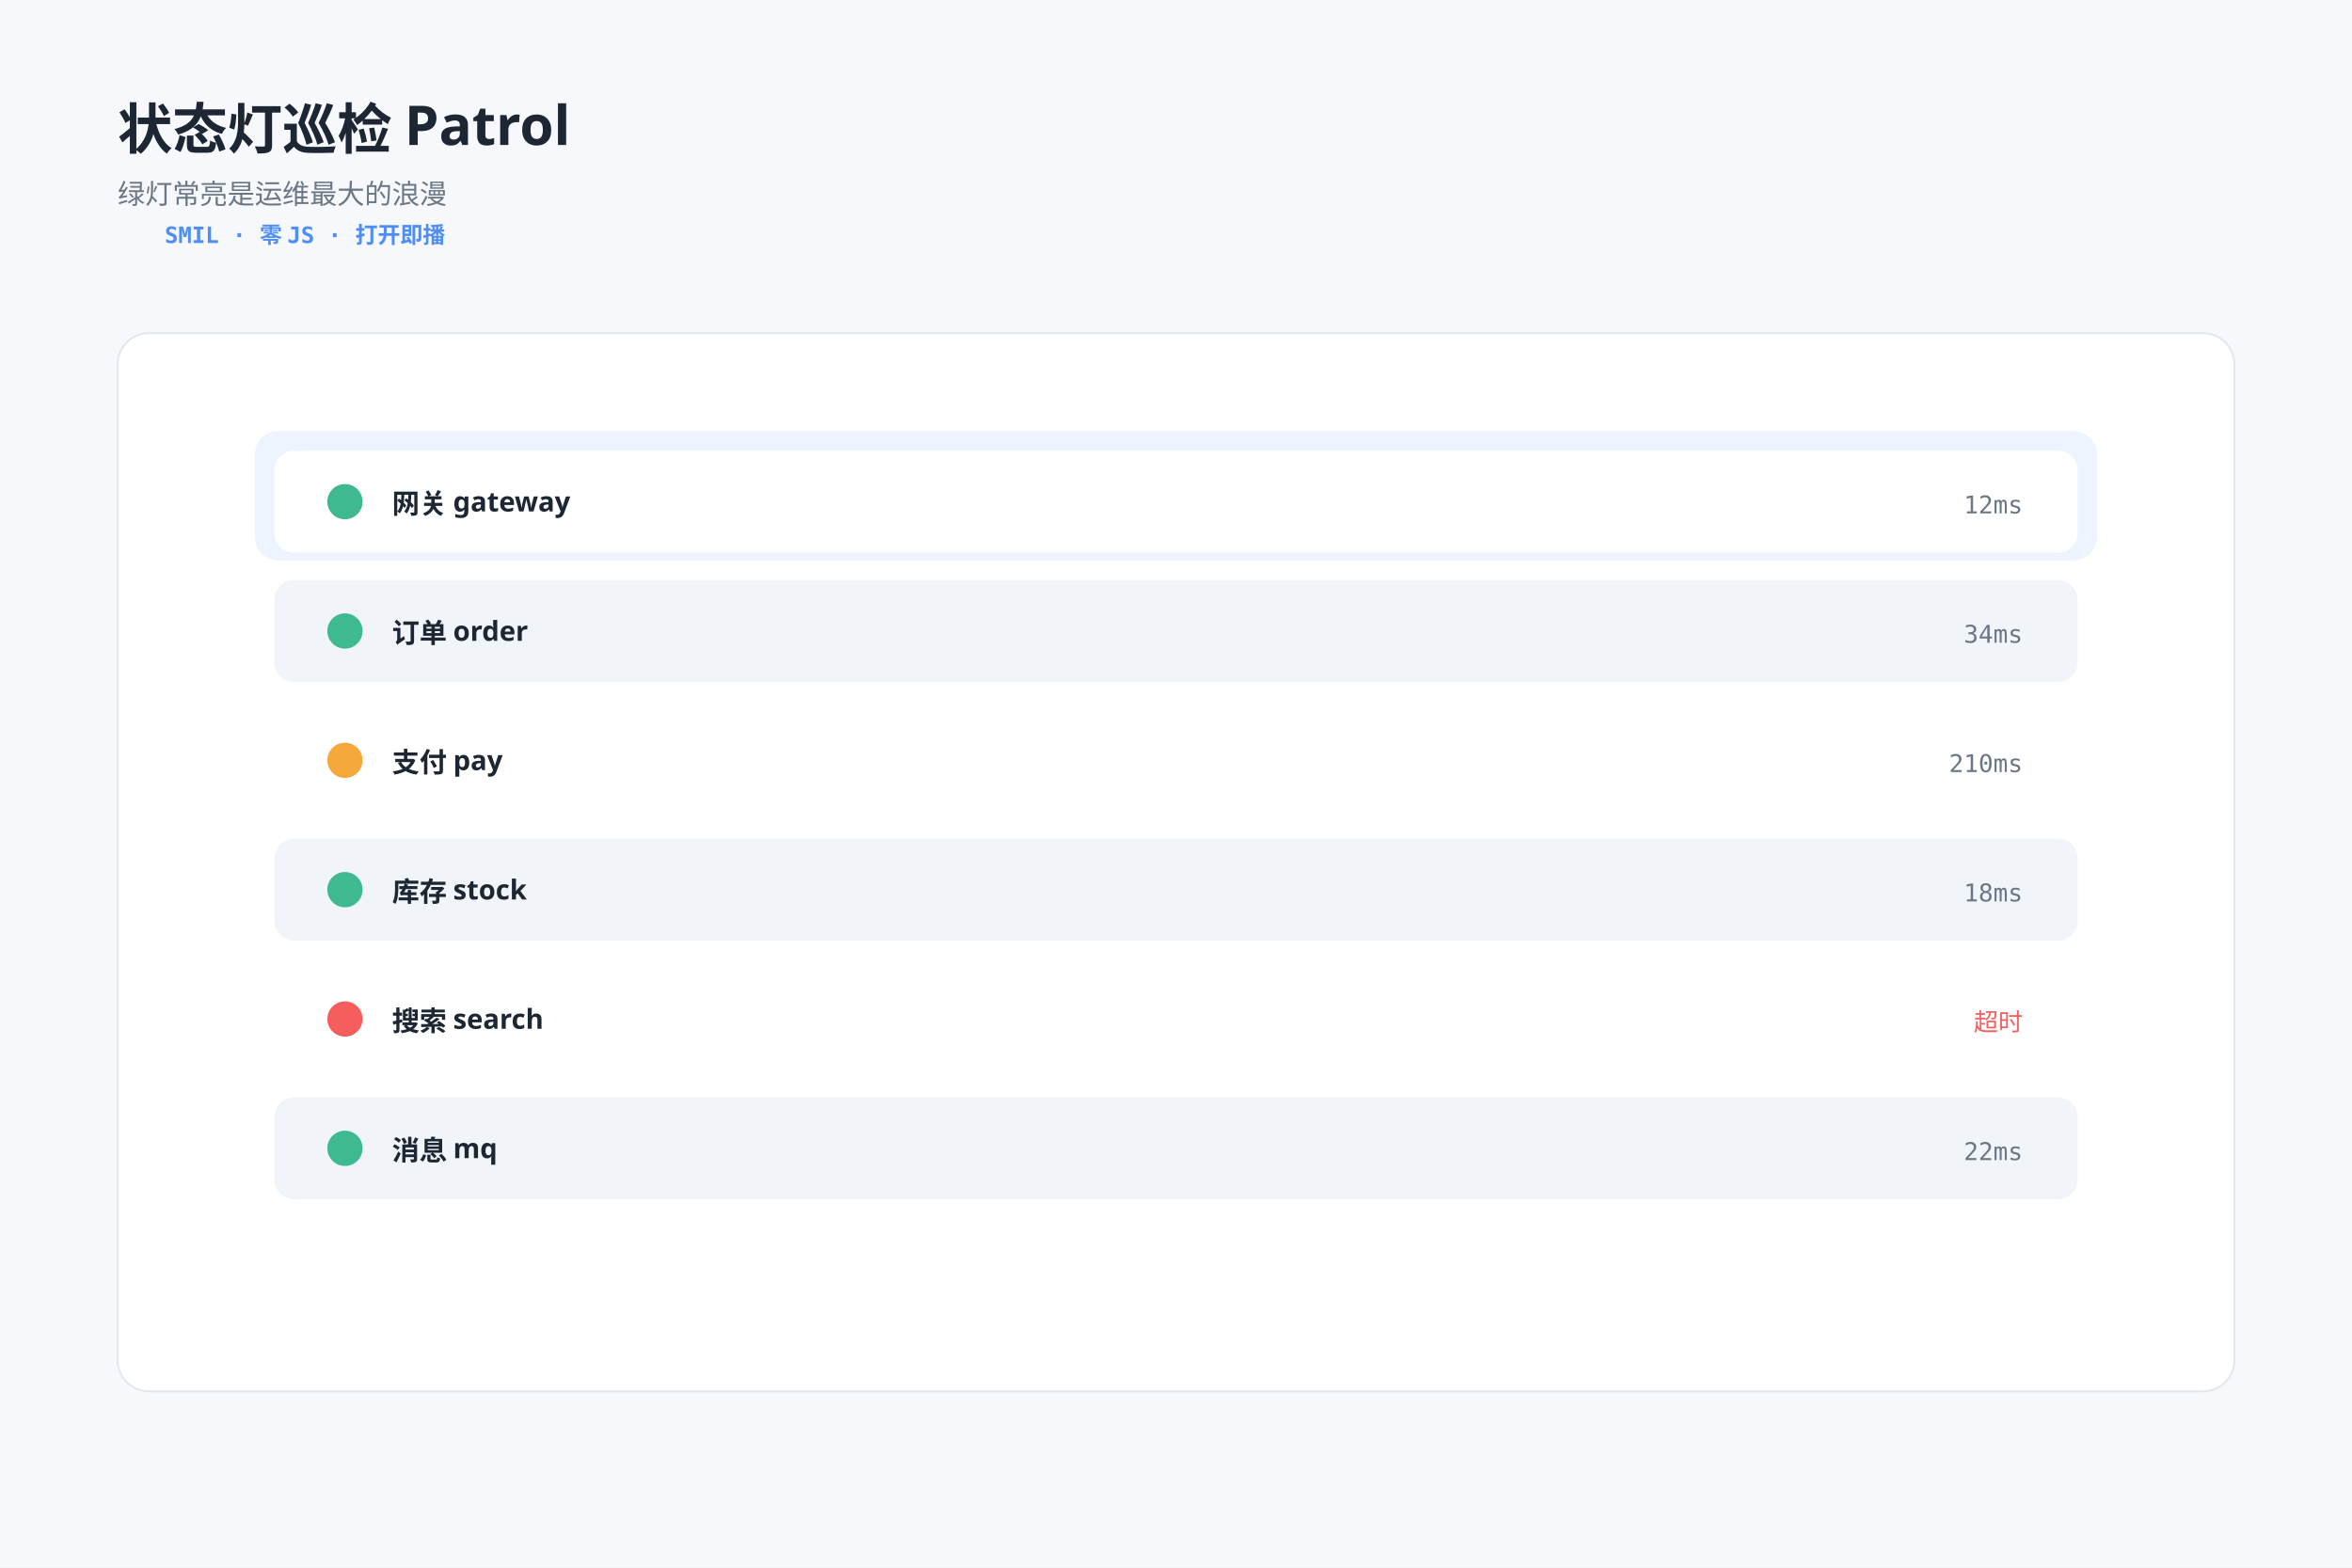
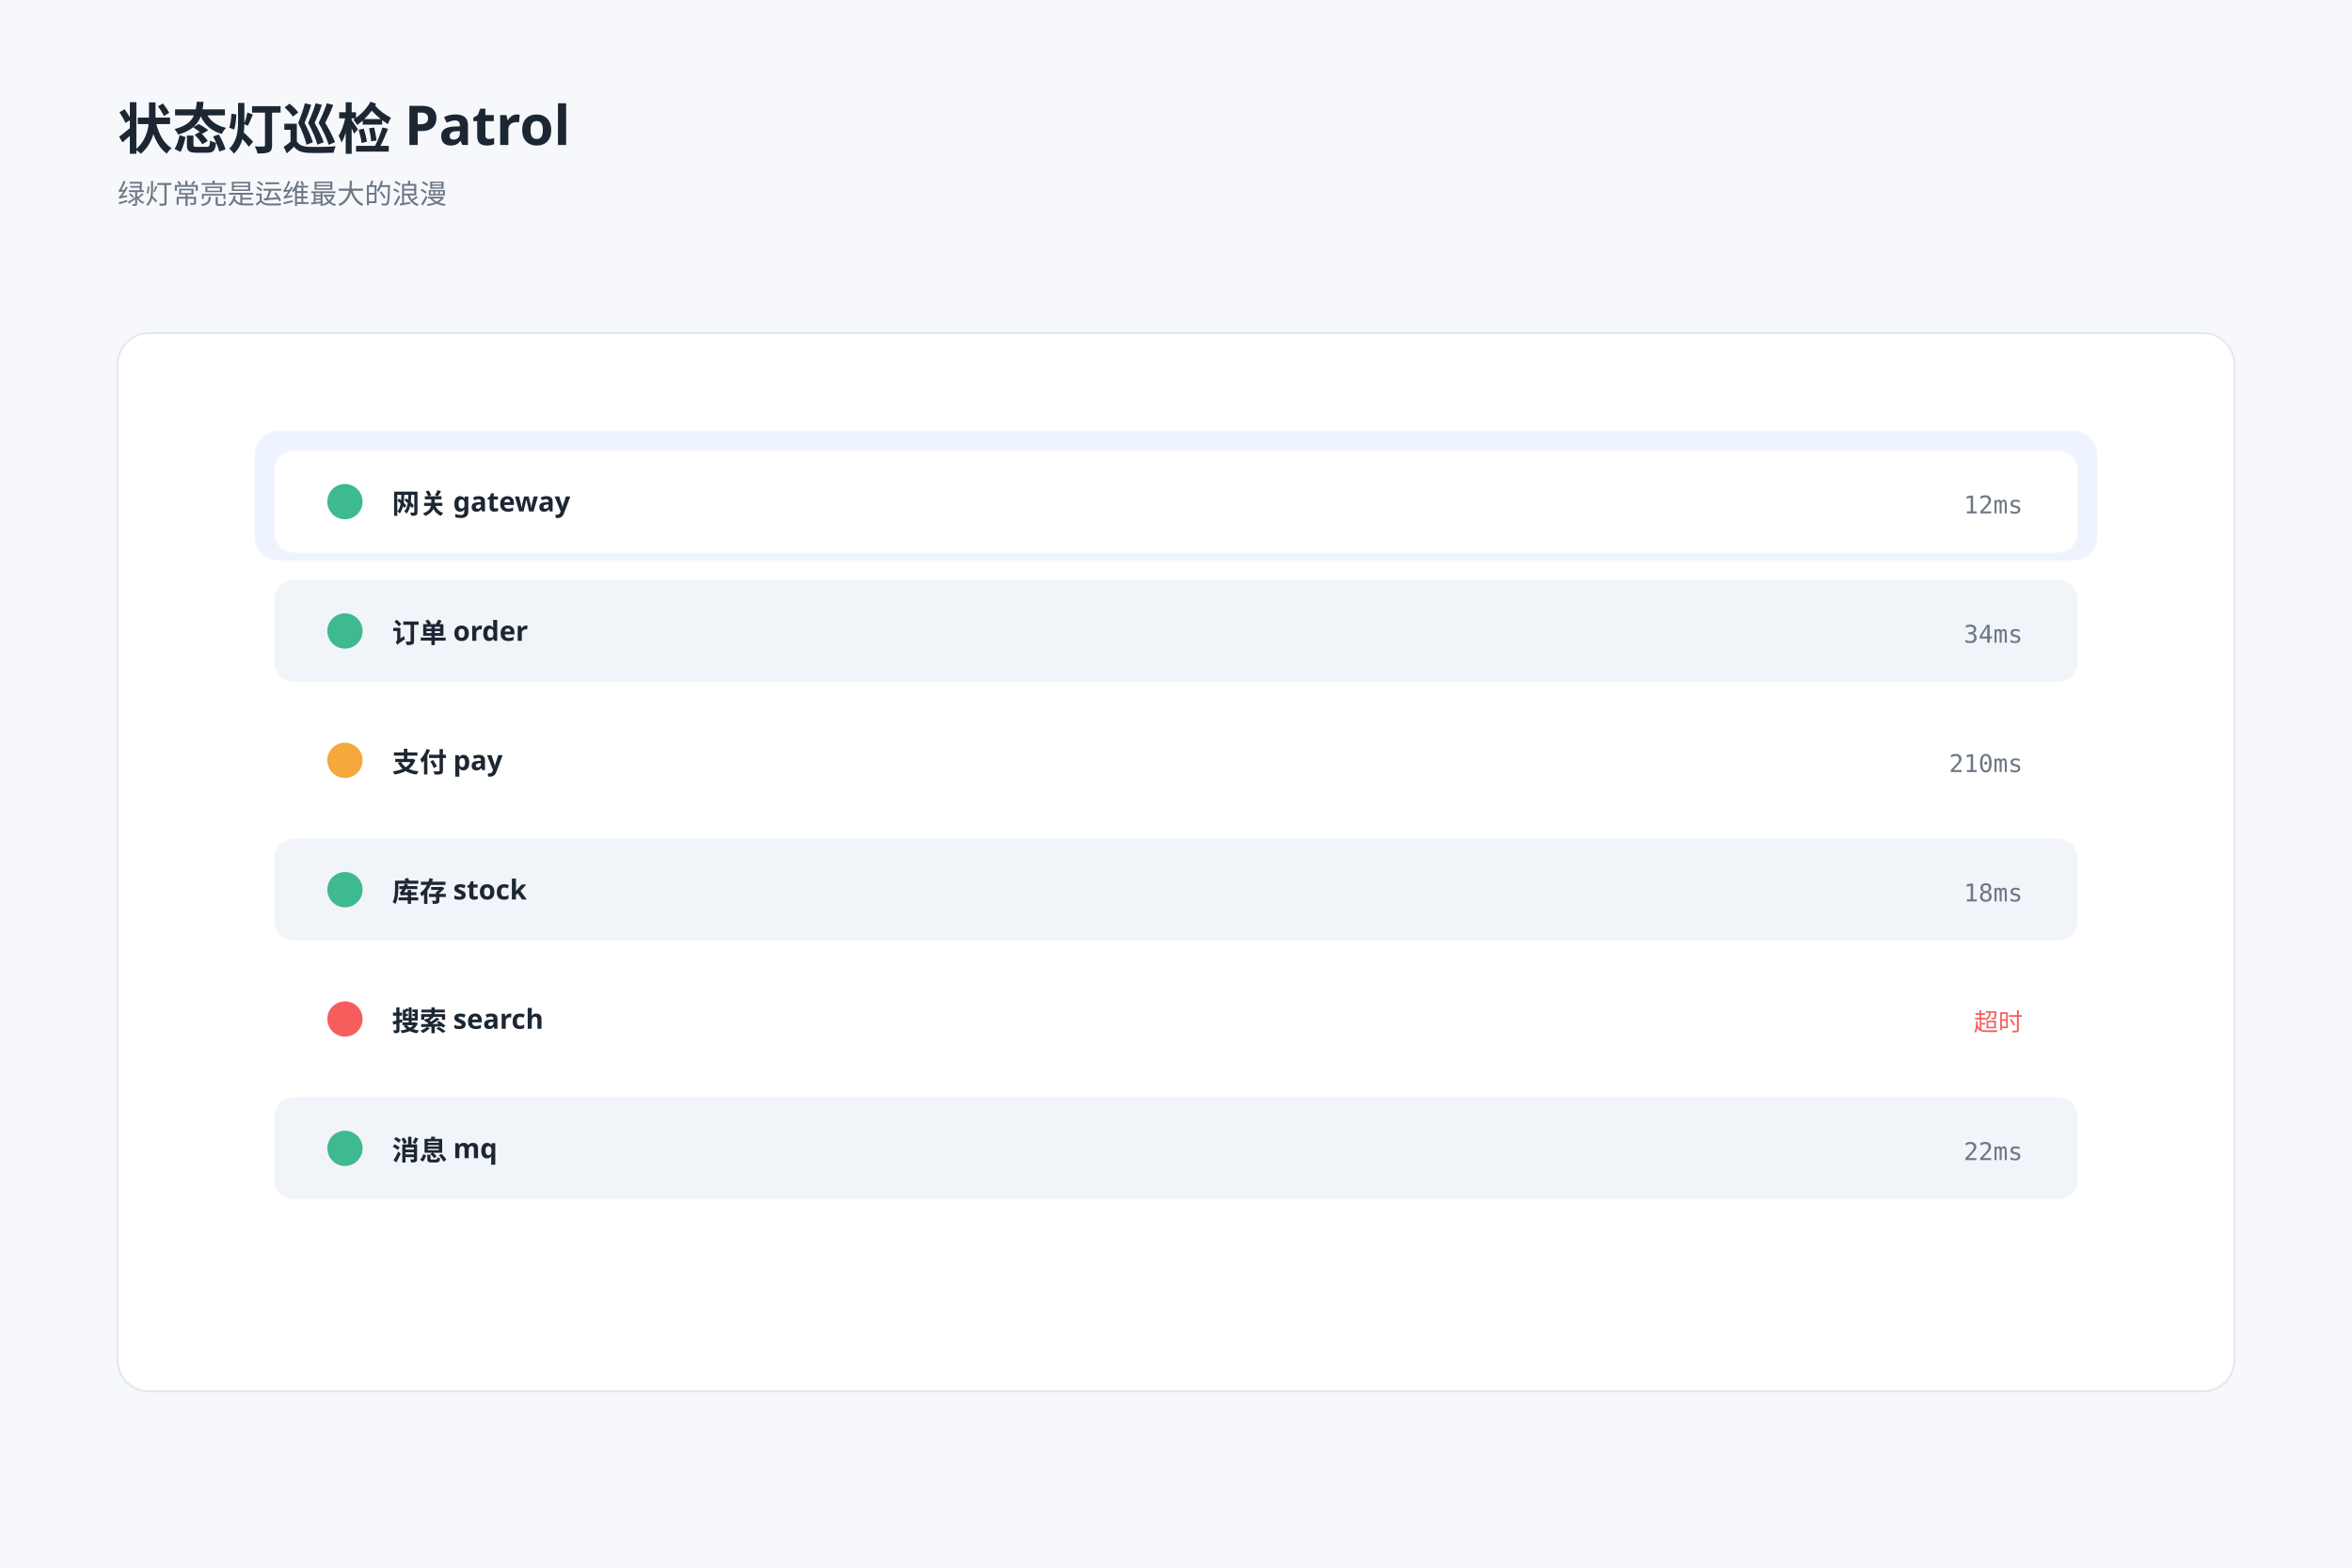
<svg xmlns="http://www.w3.org/2000/svg" width="1200" height="800" viewBox="0 0 1200 800" font-family="PingFang SC, Hiragino Sans GB, Microsoft YaHei, sans-serif">
  <rect width="1200" height="800" fill="#f6f8fb" />
  <text x="60" y="76" font-size="28" font-weight="700" fill="#1c2733">状态灯巡检 Patrol</text>
  <text x="60" y="104" font-size="14" fill="#6b7785">绿灯常亮是运维最大的浪漫</text>
-   <text x="84" y="124" font-size="11.5" fill="#4f8ef7" text-anchor="start" font-weight="700" font-family="SFMono-Regular, Menlo, monospace">SMIL · 零 JS · 打开即播</text>
  <g>
    <rect x="60" y="170" width="1080" height="540" rx="16" fill="#ffffff" stroke="#e3e8ef" />
    <rect x="130" y="220" width="940" height="66" rx="12" fill="#4f8ef7" opacity="0.10">
      <animate attributeName="y" values="220;620;220" dur="4.5s" repeatCount="indefinite" />
    </rect>
    <rect x="140" y="230" width="920" height="52" rx="10" fill="#fff" />
    <circle cx="176" cy="256" r="9" fill="#3fb98f">
      <animate attributeName="opacity" values="1;0.45;1" dur="2s" begin="0.0s" repeatCount="indefinite" />
    </circle>
    <text x="200" y="262" font-size="14" fill="#1c2733" text-anchor="start" font-weight="600">网关 gateway</text>
    <text x="1032" y="262" font-size="12.5" fill="#6b7785" text-anchor="end" font-family="SFMono-Regular, Menlo, monospace">12ms</text>
    <rect x="140" y="296" width="920" height="52" rx="10" fill="#f1f4f8" />
    <circle cx="176" cy="322" r="9" fill="#3fb98f">
      <animate attributeName="opacity" values="1;0.45;1" dur="2s" begin="0.3s" repeatCount="indefinite" />
    </circle>
    <text x="200" y="328" font-size="14" fill="#1c2733" text-anchor="start" font-weight="600">订单 order</text>
    <text x="1032" y="328" font-size="12.5" fill="#6b7785" text-anchor="end" font-family="SFMono-Regular, Menlo, monospace">34ms</text>
    <rect x="140" y="362" width="920" height="52" rx="10" fill="#fff" />
    <circle cx="176" cy="388" r="9" fill="#f5a83c">
      <animate attributeName="opacity" values="1;0.45;1" dur="2s" begin="0.6s" repeatCount="indefinite" />
    </circle>
    <text x="200" y="394" font-size="14" fill="#1c2733" text-anchor="start" font-weight="600">支付 pay</text>
    <text x="1032" y="394" font-size="12.5" fill="#6b7785" text-anchor="end" font-family="SFMono-Regular, Menlo, monospace">210ms</text>
    <rect x="140" y="428" width="920" height="52" rx="10" fill="#f1f4f8" />
    <circle cx="176" cy="454" r="9" fill="#3fb98f">
      <animate attributeName="opacity" values="1;0.45;1" dur="2s" begin="0.9s" repeatCount="indefinite" />
    </circle>
    <text x="200" y="460" font-size="14" fill="#1c2733" text-anchor="start" font-weight="600">库存 stock</text>
    <text x="1032" y="460" font-size="12.5" fill="#6b7785" text-anchor="end" font-family="SFMono-Regular, Menlo, monospace">18ms</text>
    <rect x="140" y="494" width="920" height="52" rx="10" fill="#fff" />
    <circle cx="176" cy="520" r="9" fill="#f65e5e">
      <animate attributeName="opacity" values="1;0.45;1" dur="2s" begin="1.2s" repeatCount="indefinite" />
    </circle>
    <text x="200" y="526" font-size="14" fill="#1c2733" text-anchor="start" font-weight="600">搜索 search</text>
    <text x="1032" y="526" font-size="12.5" fill="#f65e5e" text-anchor="end" font-family="SFMono-Regular, Menlo, monospace">超时</text>
    <rect x="140" y="560" width="920" height="52" rx="10" fill="#f1f4f8" />
    <circle cx="176" cy="586" r="9" fill="#3fb98f">
      <animate attributeName="opacity" values="1;0.45;1" dur="2s" begin="1.5s" repeatCount="indefinite" />
    </circle>
    <text x="200" y="592" font-size="14" fill="#1c2733" text-anchor="start" font-weight="600">消息 mq</text>
    <text x="1032" y="592" font-size="12.5" fill="#6b7785" text-anchor="end" font-family="SFMono-Regular, Menlo, monospace">22ms</text>
  </g>
</svg>
